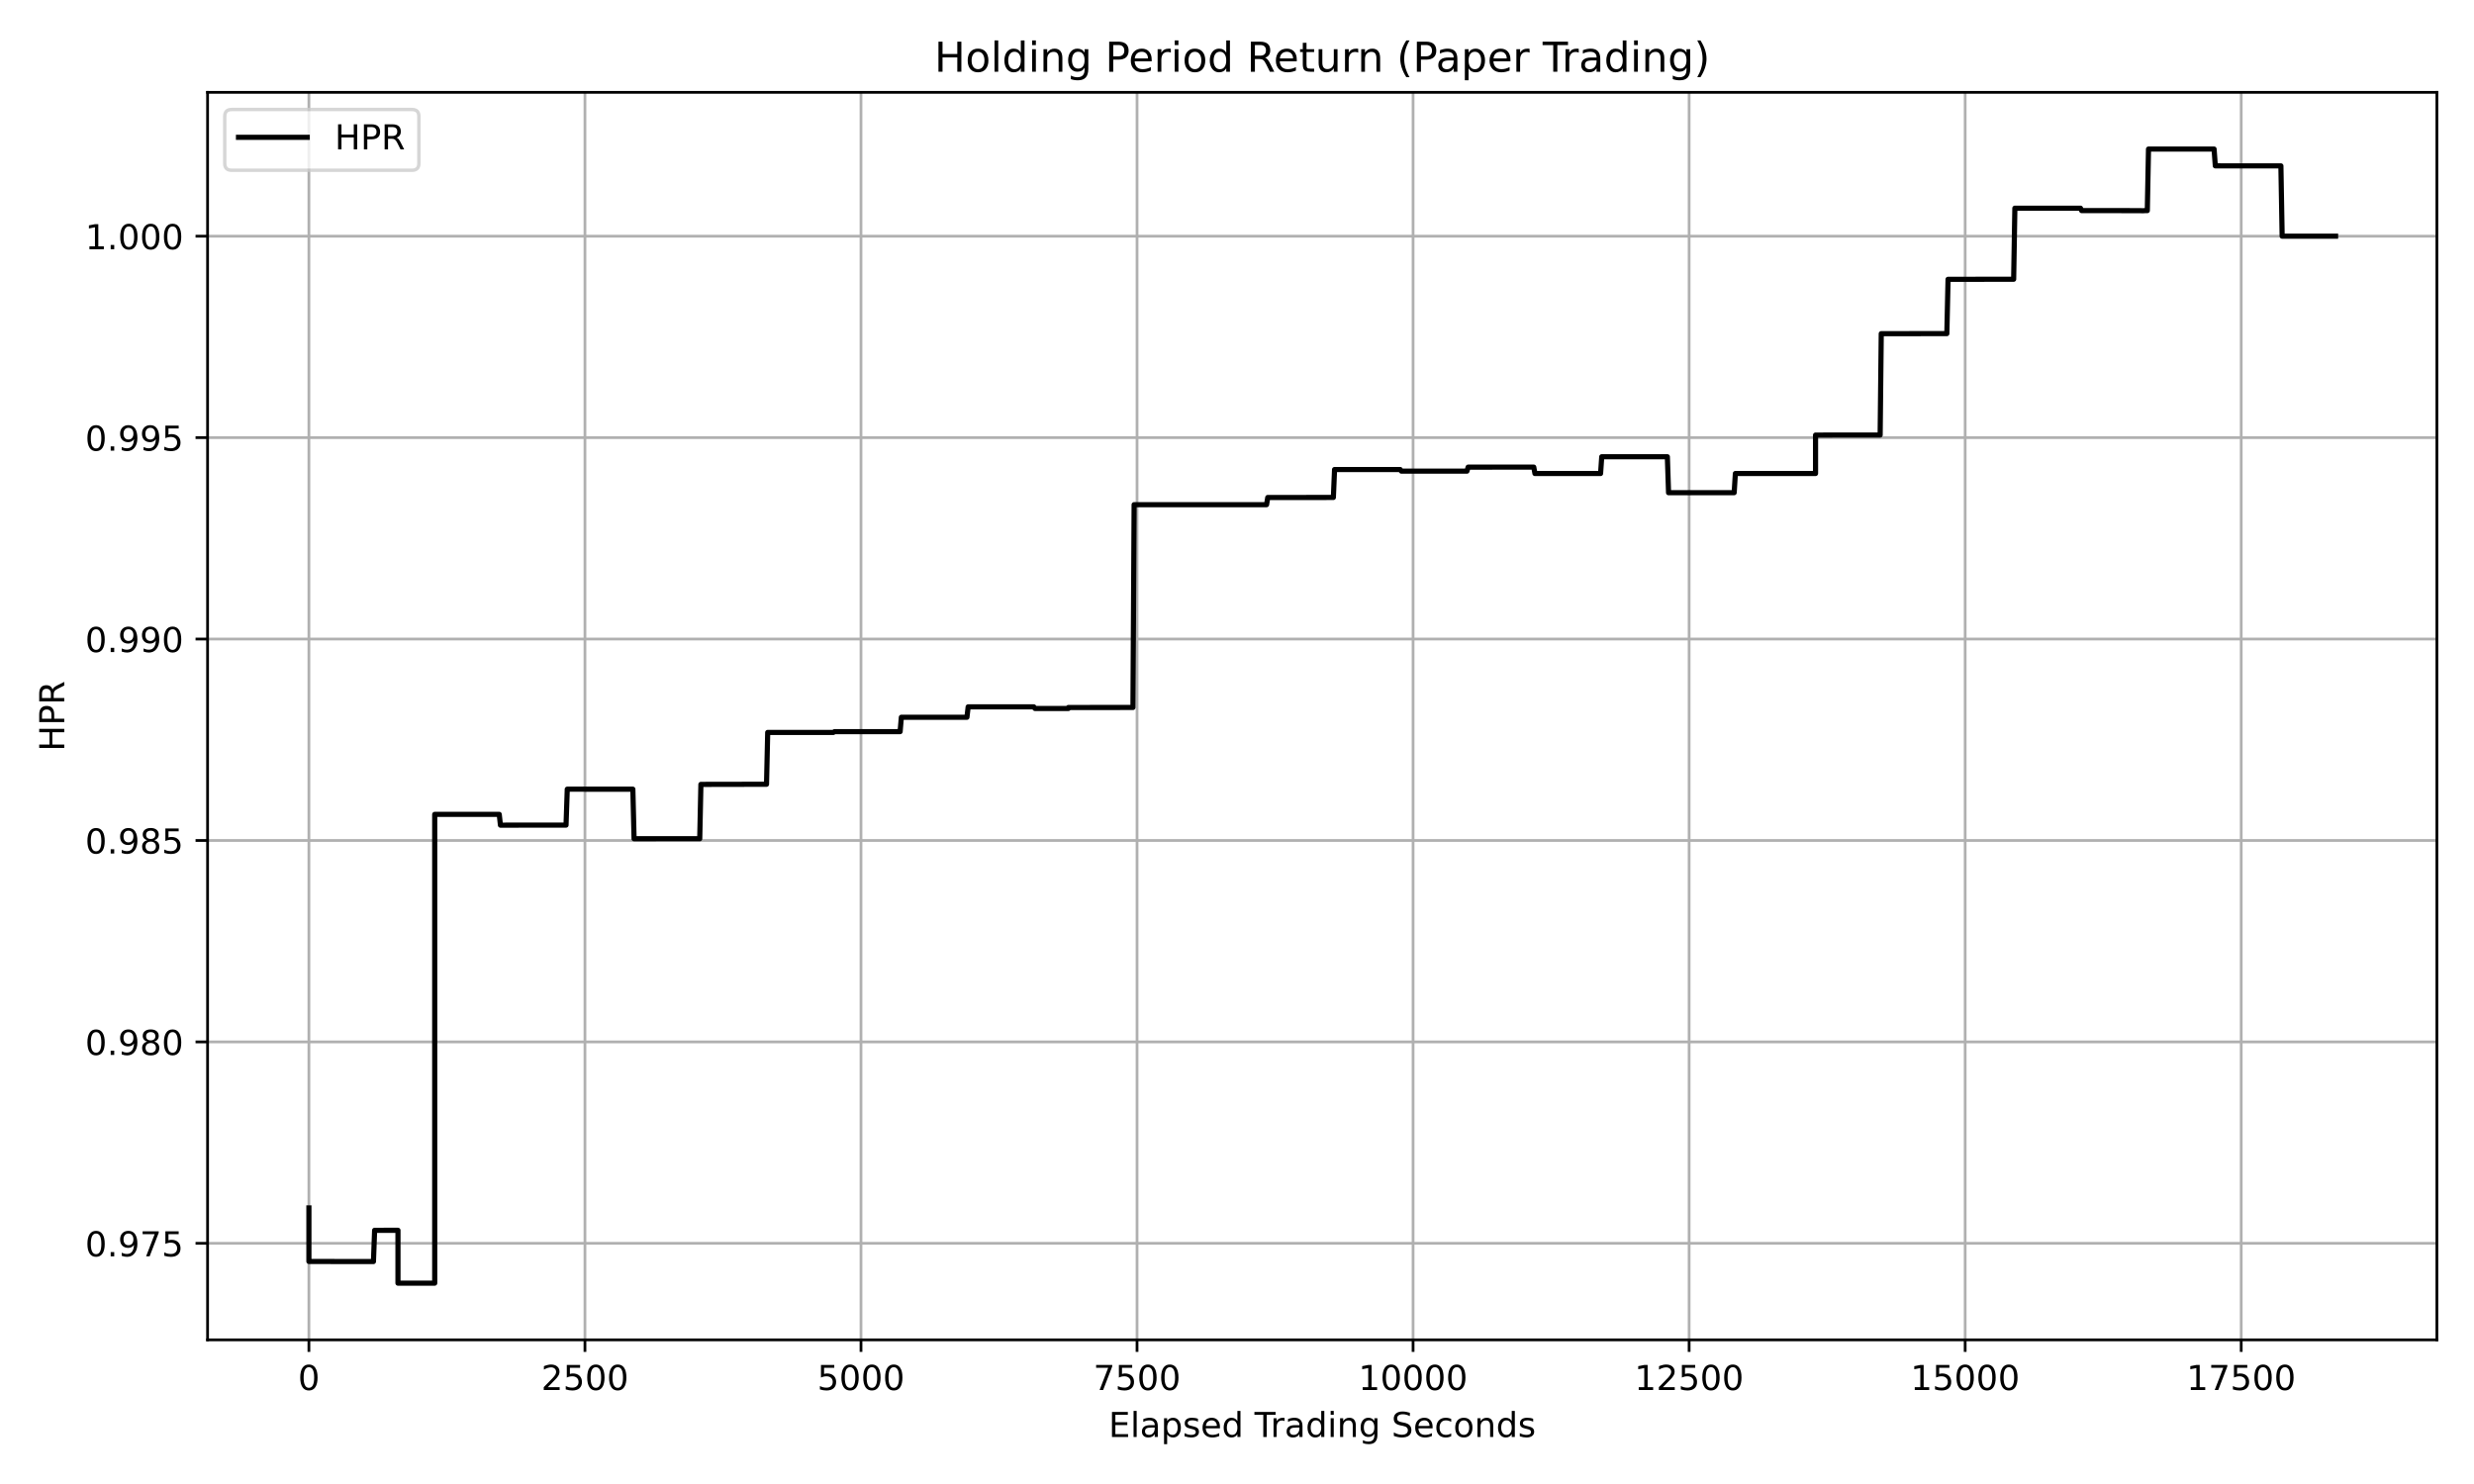
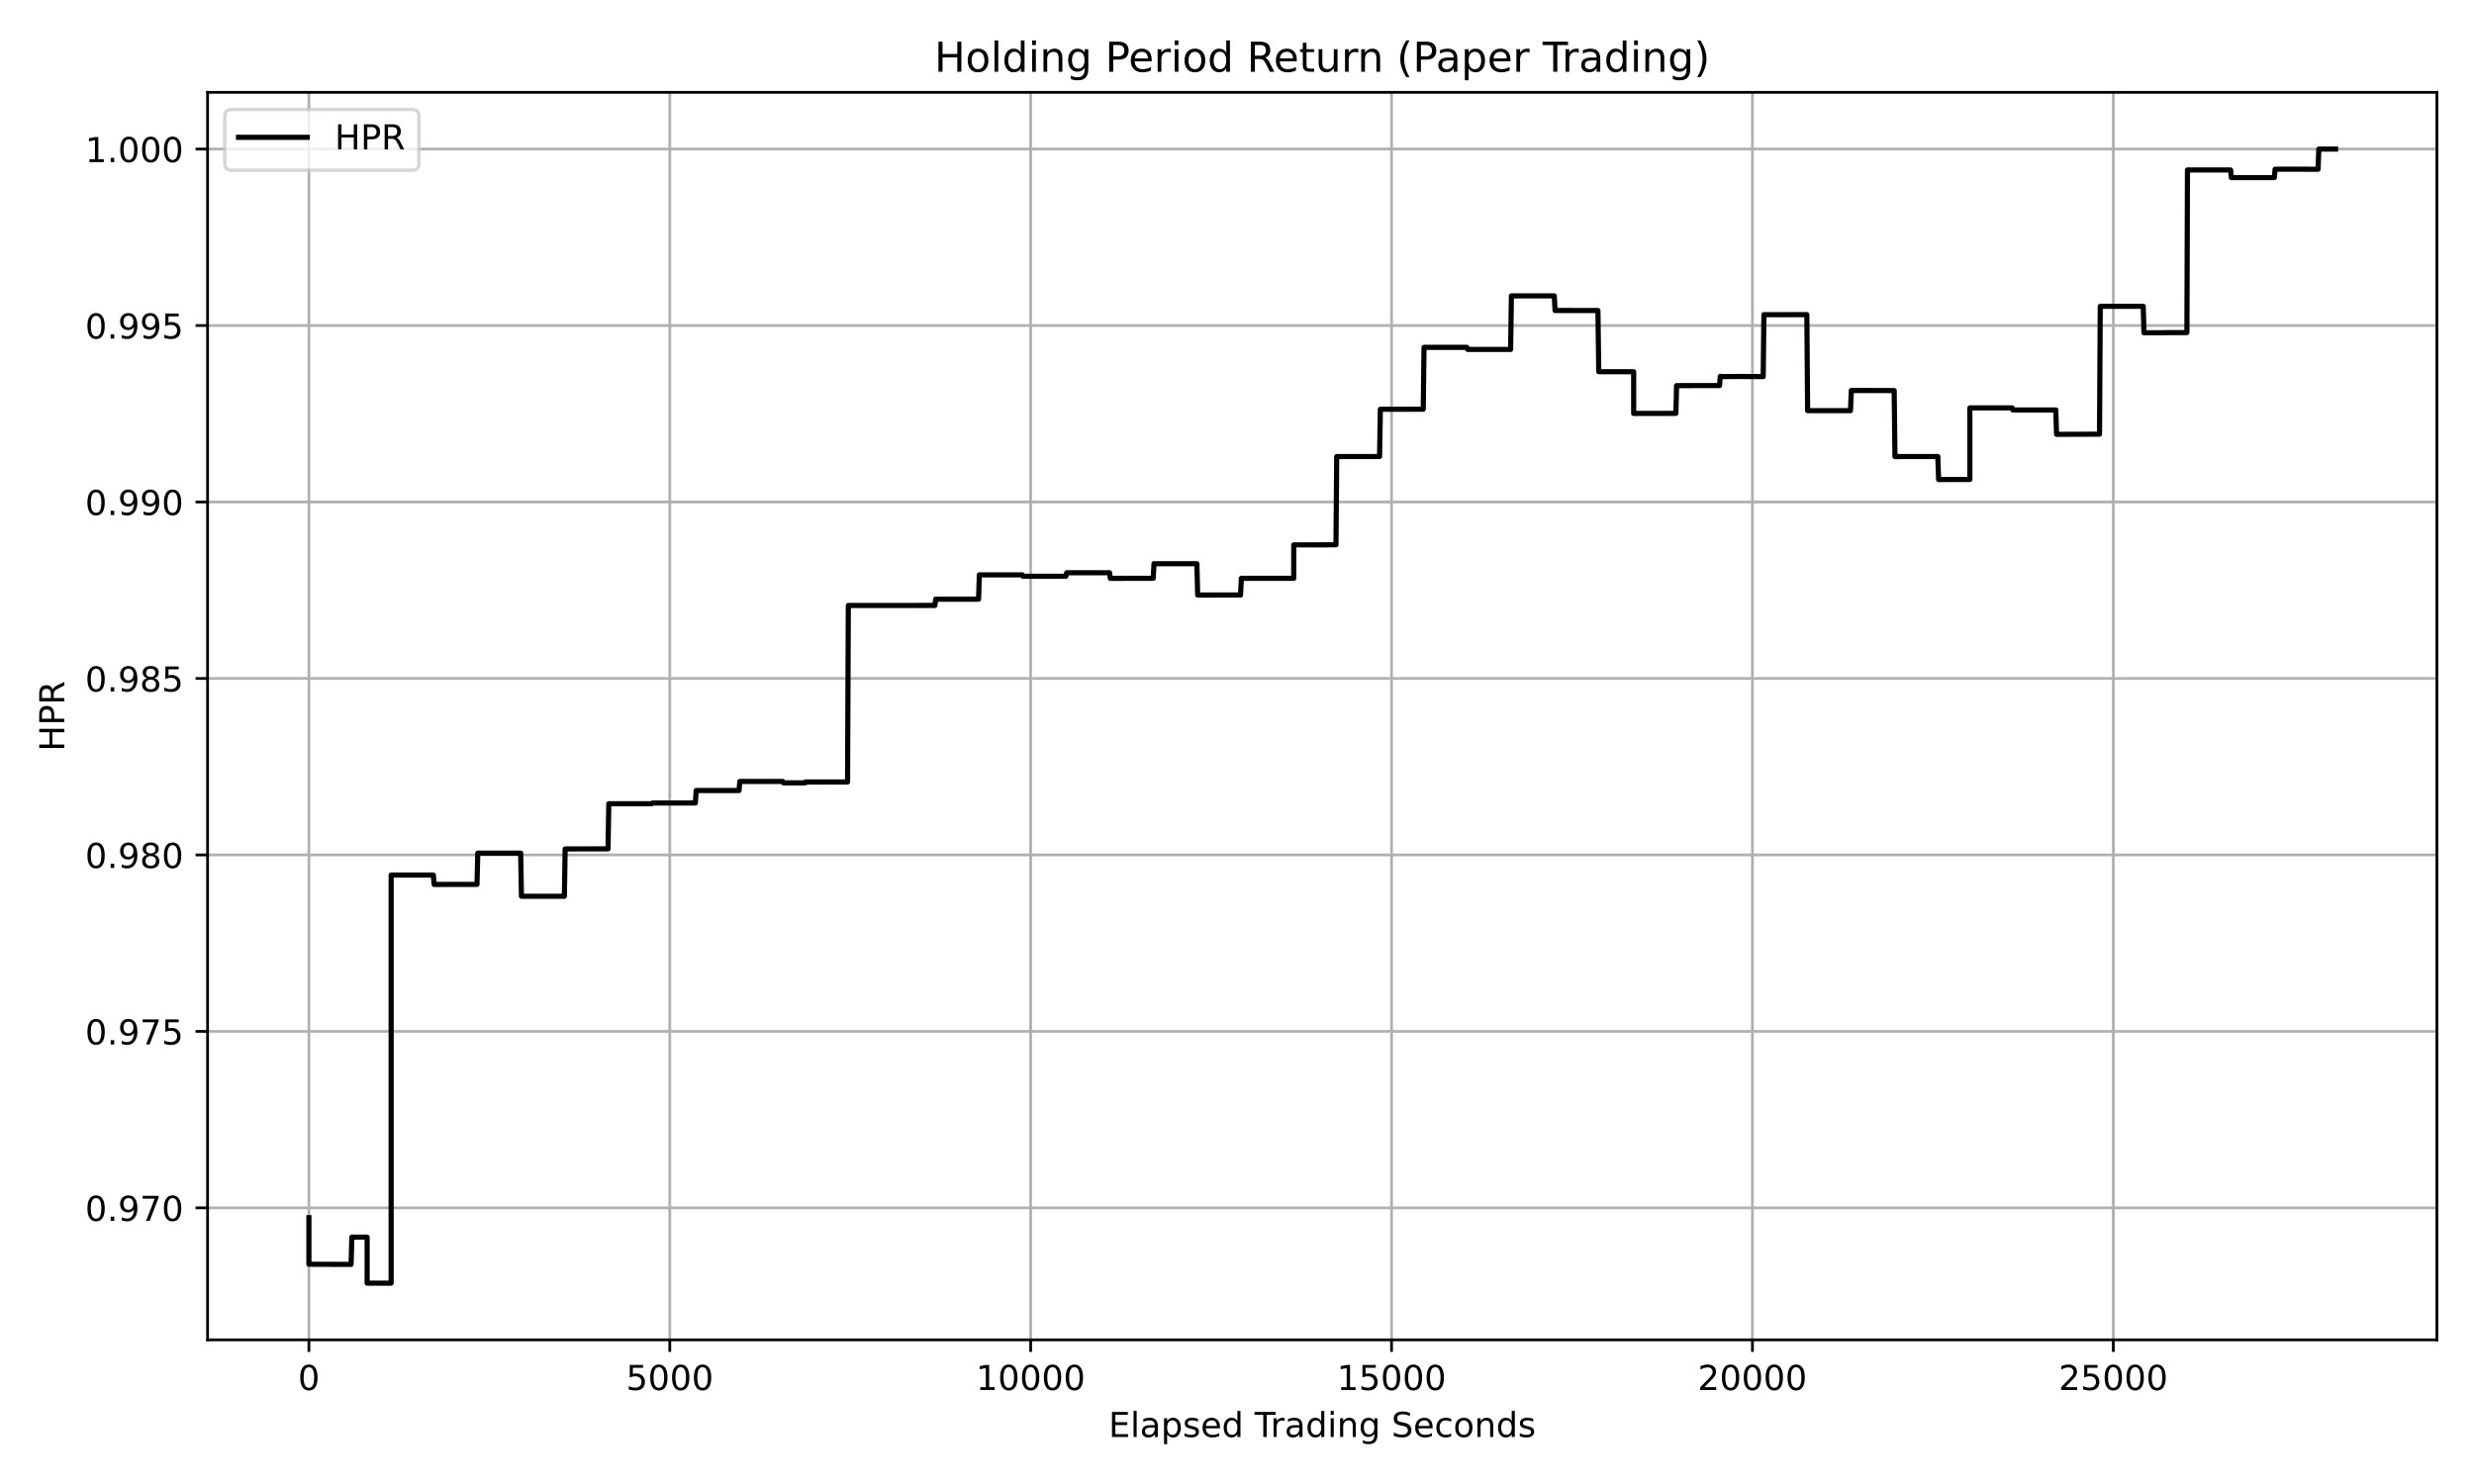
<svg xmlns="http://www.w3.org/2000/svg" xmlns:xlink="http://www.w3.org/1999/xlink" width="720pt" height="432pt" viewBox="0 0 720 432" version="1.1">
  <defs>
    <style type="text/css">*{stroke-linejoin: round; stroke-linecap: butt}</style>
  </defs>
  <g id="figure_1">
    <g id="patch_1">
      <path d="M 0 432  L 720 432  L 720 0  L 0 0  z " style="fill: #ffffff" />
    </g>
    <g id="axes_1">
      <g id="patch_2">
        <path d="M 60.41 390.04  L 709.2 390.04  L 709.2 26.88  L 60.41 26.88  z " style="fill: #ffffff" />
      </g>
      <g id="matplotlib.axis_1">
        <g id="xtick_1">
          <g id="line2d_1">
-             <path d="M 89.9 390.04  L 89.9 26.88  " clip-path="url(#p8917f9ef9e)" style="fill: none; stroke: #b0b0b0; stroke-width: 0.8; stroke-linecap: square" />
+             <path d="M 89.9 390.04  L 89.9 26.88  " clip-path="url(#p190ed87534)" style="fill: none; stroke: #b0b0b0; stroke-width: 0.8; stroke-linecap: square" />
          </g>
          <g id="line2d_2">
            <defs>
-               <path id="mf808705aa7" d="M 0 0  L 0 3.5  " style="stroke: #000000; stroke-width: 0.8" />
+               <path id="m963c6e836b" d="M 0 0  L 0 3.5  " style="stroke: #000000; stroke-width: 0.8" />
            </defs>
            <g>
-               <use xlink:href="#mf808705aa7" x="89.9" y="390.04" style="stroke: #000000; stroke-width: 0.8" />
+               <use xlink:href="#m963c6e836b" x="89.9" y="390.04" style="stroke: #000000; stroke-width: 0.8" />
            </g>
          </g>
          <g id="text_1">
            <g transform="translate(86.71921 404.6384) scale(0.1 -0.1)">
              <defs>
                <path id="DejaVuSans-30" d="M 2034 4250  Q 1547 4250 1301 3770  Q 1056 3291 1056 2328  Q 1056 1369 1301 889  Q 1547 409 2034 409  Q 2525 409 2770 889  Q 3016 1369 3016 2328  Q 3016 3291 2770 3770  Q 2525 4250 2034 4250  z M 2034 4750  Q 2819 4750 3233 4129  Q 3647 3509 3647 2328  Q 3647 1150 3233 529  Q 2819 -91 2034 -91  Q 1250 -91 836 529  Q 422 1150 422 2328  Q 422 3509 836 4129  Q 1250 4750 2034 4750  z " transform="scale(0.015625)" />
              </defs>
              <use xlink:href="#DejaVuSans-30" />
            </g>
          </g>
        </g>
        <g id="xtick_2">
          <g id="line2d_3">
-             <path d="M 170.236 390.04  L 170.236 26.88  " clip-path="url(#p8917f9ef9e)" style="fill: none; stroke: #b0b0b0; stroke-width: 0.8; stroke-linecap: square" />
+             <path d="M 194.926 390.04  L 194.926 26.88  " clip-path="url(#p190ed87534)" style="fill: none; stroke: #b0b0b0; stroke-width: 0.8; stroke-linecap: square" />
          </g>
          <g id="line2d_4">
            <g>
-               <use xlink:href="#mf808705aa7" x="170.236" y="390.04" style="stroke: #000000; stroke-width: 0.8" />
+               <use xlink:href="#m963c6e836b" x="194.926" y="390.04" style="stroke: #000000; stroke-width: 0.8" />
            </g>
          </g>
          <g id="text_2">
-             <g transform="translate(157.5111 404.6384) scale(0.1 -0.1)">
-               <defs>
-                 <path id="DejaVuSans-32" d="M 1228 531  L 3431 531  L 3431 0  L 469 0  L 469 531  Q 828 903 1448 1529  Q 2069 2156 2228 2338  Q 2531 2678 2651 2914  Q 2772 3150 2772 3378  Q 2772 3750 2511 3984  Q 2250 4219 1831 4219  Q 1534 4219 1204 4116  Q 875 4013 500 3803  L 500 4441  Q 881 4594 1212 4672  Q 1544 4750 1819 4750  Q 2544 4750 2975 4387  Q 3406 4025 3406 3419  Q 3406 3131 3298 2873  Q 3191 2616 2906 2266  Q 2828 2175 2409 1742  Q 1991 1309 1228 531  z " transform="scale(0.015625)" />
+             <g transform="translate(182.2013 404.6384) scale(0.1 -0.1)">
+               <defs>
                <path id="DejaVuSans-35" d="M 691 4666  L 3169 4666  L 3169 4134  L 1269 4134  L 1269 2991  Q 1406 3038 1543 3061  Q 1681 3084 1819 3084  Q 2600 3084 3056 2656  Q 3513 2228 3513 1497  Q 3513 744 3044 326  Q 2575 -91 1722 -91  Q 1428 -91 1123 -41  Q 819 9 494 109  L 494 744  Q 775 591 1075 516  Q 1375 441 1709 441  Q 2250 441 2565 725  Q 2881 1009 2881 1497  Q 2881 1984 2565 2268  Q 2250 2553 1709 2553  Q 1456 2553 1204 2497  Q 953 2441 691 2322  L 691 4666  z " transform="scale(0.015625)" />
              </defs>
-               <use xlink:href="#DejaVuSans-32" />
-               <use xlink:href="#DejaVuSans-35" x="63.623" />
-               <use xlink:href="#DejaVuSans-30" x="127.246" />
-               <use xlink:href="#DejaVuSans-30" x="190.869" />
-             </g>
-           </g>
-         </g>
-         <g id="xtick_3">
-           <g id="line2d_5">
-             <path d="M 250.572 390.04  L 250.572 26.88  " clip-path="url(#p8917f9ef9e)" style="fill: none; stroke: #b0b0b0; stroke-width: 0.8; stroke-linecap: square" />
-           </g>
-           <g id="line2d_6">
-             <g>
-               <use xlink:href="#mf808705aa7" x="250.572" y="390.04" style="stroke: #000000; stroke-width: 0.8" />
-             </g>
-           </g>
-           <g id="text_3">
-             <g transform="translate(237.8468 404.6384) scale(0.1 -0.1)">
              <use xlink:href="#DejaVuSans-35" />
              <use xlink:href="#DejaVuSans-30" x="63.623" />
              <use xlink:href="#DejaVuSans-30" x="127.246" />
              <use xlink:href="#DejaVuSans-30" x="190.869" />
            </g>
          </g>
        </g>
-         <g id="xtick_4">
-           <g id="line2d_7">
-             <path d="M 330.908 390.04  L 330.908 26.88  " clip-path="url(#p8917f9ef9e)" style="fill: none; stroke: #b0b0b0; stroke-width: 0.8; stroke-linecap: square" />
-           </g>
-           <g id="line2d_8">
-             <g>
-               <use xlink:href="#mf808705aa7" x="330.908" y="390.04" style="stroke: #000000; stroke-width: 0.8" />
-             </g>
-           </g>
-           <g id="text_4">
-             <g transform="translate(318.1825 404.6384) scale(0.1 -0.1)">
-               <defs>
-                 <path id="DejaVuSans-37" d="M 525 4666  L 3525 4666  L 3525 4397  L 1831 0  L 1172 0  L 2766 4134  L 525 4134  L 525 4666  z " transform="scale(0.015625)" />
-               </defs>
-               <use xlink:href="#DejaVuSans-37" />
-               <use xlink:href="#DejaVuSans-35" x="63.623" />
-               <use xlink:href="#DejaVuSans-30" x="127.246" />
-               <use xlink:href="#DejaVuSans-30" x="190.869" />
-             </g>
-           </g>
-         </g>
-         <g id="xtick_5">
-           <g id="line2d_9">
-             <path d="M 411.243 390.04  L 411.243 26.88  " clip-path="url(#p8917f9ef9e)" style="fill: none; stroke: #b0b0b0; stroke-width: 0.8; stroke-linecap: square" />
-           </g>
-           <g id="line2d_10">
-             <g>
-               <use xlink:href="#mf808705aa7" x="411.243" y="390.04" style="stroke: #000000; stroke-width: 0.8" />
-             </g>
-           </g>
-           <g id="text_5">
-             <g transform="translate(395.337 404.6384) scale(0.1 -0.1)">
+         <g id="xtick_3">
+           <g id="line2d_5">
+             <path d="M 299.952 390.04  L 299.952 26.88  " clip-path="url(#p190ed87534)" style="fill: none; stroke: #b0b0b0; stroke-width: 0.8; stroke-linecap: square" />
+           </g>
+           <g id="line2d_6">
+             <g>
+               <use xlink:href="#m963c6e836b" x="299.952" y="390.04" style="stroke: #000000; stroke-width: 0.8" />
+             </g>
+           </g>
+           <g id="text_3">
+             <g transform="translate(284.0458 404.6384) scale(0.1 -0.1)">
              <defs>
                <path id="DejaVuSans-31" d="M 794 531  L 1825 531  L 1825 4091  L 703 3866  L 703 4441  L 1819 4666  L 2450 4666  L 2450 531  L 3481 531  L 3481 0  L 794 0  L 794 531  z " transform="scale(0.015625)" />
              </defs>
              <use xlink:href="#DejaVuSans-31" />
              <use xlink:href="#DejaVuSans-30" x="63.623" />
              <use xlink:href="#DejaVuSans-30" x="127.246" />
              <use xlink:href="#DejaVuSans-30" x="190.869" />
              <use xlink:href="#DejaVuSans-30" x="254.492" />
            </g>
          </g>
        </g>
-         <g id="xtick_6">
-           <g id="line2d_11">
-             <path d="M 491.579 390.04  L 491.579 26.88  " clip-path="url(#p8917f9ef9e)" style="fill: none; stroke: #b0b0b0; stroke-width: 0.8; stroke-linecap: square" />
-           </g>
-           <g id="line2d_12">
-             <g>
-               <use xlink:href="#mf808705aa7" x="491.579" y="390.04" style="stroke: #000000; stroke-width: 0.8" />
-             </g>
-           </g>
-           <g id="text_6">
-             <g transform="translate(475.6726 404.6384) scale(0.1 -0.1)">
-               <use xlink:href="#DejaVuSans-31" />
-               <use xlink:href="#DejaVuSans-32" x="63.623" />
-               <use xlink:href="#DejaVuSans-35" x="127.246" />
-               <use xlink:href="#DejaVuSans-30" x="190.869" />
-               <use xlink:href="#DejaVuSans-30" x="254.492" />
-             </g>
-           </g>
-         </g>
-         <g id="xtick_7">
-           <g id="line2d_13">
-             <path d="M 571.915 390.04  L 571.915 26.88  " clip-path="url(#p8917f9ef9e)" style="fill: none; stroke: #b0b0b0; stroke-width: 0.8; stroke-linecap: square" />
-           </g>
-           <g id="line2d_14">
-             <g>
-               <use xlink:href="#mf808705aa7" x="571.915" y="390.04" style="stroke: #000000; stroke-width: 0.8" />
-             </g>
-           </g>
-           <g id="text_7">
-             <g transform="translate(556.0083 404.6384) scale(0.1 -0.1)">
+         <g id="xtick_4">
+           <g id="line2d_7">
+             <path d="M 404.978 390.04  L 404.978 26.88  " clip-path="url(#p190ed87534)" style="fill: none; stroke: #b0b0b0; stroke-width: 0.8; stroke-linecap: square" />
+           </g>
+           <g id="line2d_8">
+             <g>
+               <use xlink:href="#m963c6e836b" x="404.978" y="390.04" style="stroke: #000000; stroke-width: 0.8" />
+             </g>
+           </g>
+           <g id="text_4">
+             <g transform="translate(389.0717 404.6384) scale(0.1 -0.1)">
              <use xlink:href="#DejaVuSans-31" />
              <use xlink:href="#DejaVuSans-35" x="63.623" />
              <use xlink:href="#DejaVuSans-30" x="127.246" />
              <use xlink:href="#DejaVuSans-30" x="190.869" />
              <use xlink:href="#DejaVuSans-30" x="254.492" />
            </g>
          </g>
        </g>
-         <g id="xtick_8">
-           <g id="line2d_15">
-             <path d="M 652.25 390.04  L 652.25 26.88  " clip-path="url(#p8917f9ef9e)" style="fill: none; stroke: #b0b0b0; stroke-width: 0.8; stroke-linecap: square" />
-           </g>
-           <g id="line2d_16">
-             <g>
-               <use xlink:href="#mf808705aa7" x="652.25" y="390.04" style="stroke: #000000; stroke-width: 0.8" />
-             </g>
-           </g>
-           <g id="text_8">
-             <g transform="translate(636.344 404.6384) scale(0.1 -0.1)">
-               <use xlink:href="#DejaVuSans-31" />
-               <use xlink:href="#DejaVuSans-37" x="63.623" />
-               <use xlink:href="#DejaVuSans-35" x="127.246" />
+         <g id="xtick_5">
+           <g id="line2d_9">
+             <path d="M 510.004 390.04  L 510.004 26.88  " clip-path="url(#p190ed87534)" style="fill: none; stroke: #b0b0b0; stroke-width: 0.8; stroke-linecap: square" />
+           </g>
+           <g id="line2d_10">
+             <g>
+               <use xlink:href="#m963c6e836b" x="510.004" y="390.04" style="stroke: #000000; stroke-width: 0.8" />
+             </g>
+           </g>
+           <g id="text_5">
+             <g transform="translate(494.0975 404.6384) scale(0.1 -0.1)">
+               <defs>
+                 <path id="DejaVuSans-32" d="M 1228 531  L 3431 531  L 3431 0  L 469 0  L 469 531  Q 828 903 1448 1529  Q 2069 2156 2228 2338  Q 2531 2678 2651 2914  Q 2772 3150 2772 3378  Q 2772 3750 2511 3984  Q 2250 4219 1831 4219  Q 1534 4219 1204 4116  Q 875 4013 500 3803  L 500 4441  Q 881 4594 1212 4672  Q 1544 4750 1819 4750  Q 2544 4750 2975 4387  Q 3406 4025 3406 3419  Q 3406 3131 3298 2873  Q 3191 2616 2906 2266  Q 2828 2175 2409 1742  Q 1991 1309 1228 531  z " transform="scale(0.015625)" />
+               </defs>
+               <use xlink:href="#DejaVuSans-32" />
+               <use xlink:href="#DejaVuSans-30" x="63.623" />
+               <use xlink:href="#DejaVuSans-30" x="127.246" />
              <use xlink:href="#DejaVuSans-30" x="190.869" />
              <use xlink:href="#DejaVuSans-30" x="254.492" />
            </g>
          </g>
        </g>
-         <g id="text_9">
+         <g id="xtick_6">
+           <g id="line2d_11">
+             <path d="M 615.03 390.04  L 615.03 26.88  " clip-path="url(#p190ed87534)" style="fill: none; stroke: #b0b0b0; stroke-width: 0.8; stroke-linecap: square" />
+           </g>
+           <g id="line2d_12">
+             <g>
+               <use xlink:href="#m963c6e836b" x="615.03" y="390.04" style="stroke: #000000; stroke-width: 0.8" />
+             </g>
+           </g>
+           <g id="text_6">
+             <g transform="translate(599.1233 404.6384) scale(0.1 -0.1)">
+               <use xlink:href="#DejaVuSans-32" />
+               <use xlink:href="#DejaVuSans-35" x="63.623" />
+               <use xlink:href="#DejaVuSans-30" x="127.246" />
+               <use xlink:href="#DejaVuSans-30" x="190.869" />
+               <use xlink:href="#DejaVuSans-30" x="254.492" />
+             </g>
+           </g>
+         </g>
+         <g id="text_7">
          <g transform="translate(322.6355 418.3166) scale(0.1 -0.1)">
            <defs>
              <path id="DejaVuSans-45" d="M 628 4666  L 3578 4666  L 3578 4134  L 1259 4134  L 1259 2753  L 3481 2753  L 3481 2222  L 1259 2222  L 1259 531  L 3634 531  L 3634 0  L 628 0  L 628 4666  z " transform="scale(0.015625)" />
              <path id="DejaVuSans-6c" d="M 603 4863  L 1178 4863  L 1178 0  L 603 0  L 603 4863  z " transform="scale(0.015625)" />
              <path id="DejaVuSans-61" d="M 2194 1759  Q 1497 1759 1228 1600  Q 959 1441 959 1056  Q 959 750 1161 570  Q 1363 391 1709 391  Q 2188 391 2477 730  Q 2766 1069 2766 1631  L 2766 1759  L 2194 1759  z M 3341 1997  L 3341 0  L 2766 0  L 2766 531  Q 2569 213 2275 61  Q 1981 -91 1556 -91  Q 1019 -91 701 211  Q 384 513 384 1019  Q 384 1609 779 1909  Q 1175 2209 1959 2209  L 2766 2209  L 2766 2266  Q 2766 2663 2505 2880  Q 2244 3097 1772 3097  Q 1472 3097 1187 3025  Q 903 2953 641 2809  L 641 3341  Q 956 3463 1253 3523  Q 1550 3584 1831 3584  Q 2591 3584 2966 3190  Q 3341 2797 3341 1997  z " transform="scale(0.015625)" />
              <path id="DejaVuSans-70" d="M 1159 525  L 1159 -1331  L 581 -1331  L 581 3500  L 1159 3500  L 1159 2969  Q 1341 3281 1617 3432  Q 1894 3584 2278 3584  Q 2916 3584 3314 3078  Q 3713 2572 3713 1747  Q 3713 922 3314 415  Q 2916 -91 2278 -91  Q 1894 -91 1617 61  Q 1341 213 1159 525  z M 3116 1747  Q 3116 2381 2855 2742  Q 2594 3103 2138 3103  Q 1681 3103 1420 2742  Q 1159 2381 1159 1747  Q 1159 1113 1420 752  Q 1681 391 2138 391  Q 2594 391 2855 752  Q 3116 1113 3116 1747  z " transform="scale(0.015625)" />
              <path id="DejaVuSans-73" d="M 2834 3397  L 2834 2853  Q 2591 2978 2328 3040  Q 2066 3103 1784 3103  Q 1356 3103 1142 2972  Q 928 2841 928 2578  Q 928 2378 1081 2264  Q 1234 2150 1697 2047  L 1894 2003  Q 2506 1872 2764 1633  Q 3022 1394 3022 966  Q 3022 478 2636 193  Q 2250 -91 1575 -91  Q 1294 -91 989 -36  Q 684 19 347 128  L 347 722  Q 666 556 975 473  Q 1284 391 1588 391  Q 1994 391 2212 530  Q 2431 669 2431 922  Q 2431 1156 2273 1281  Q 2116 1406 1581 1522  L 1381 1569  Q 847 1681 609 1914  Q 372 2147 372 2553  Q 372 3047 722 3315  Q 1072 3584 1716 3584  Q 2034 3584 2315 3537  Q 2597 3491 2834 3397  z " transform="scale(0.015625)" />
              <path id="DejaVuSans-65" d="M 3597 1894  L 3597 1613  L 953 1613  Q 991 1019 1311 708  Q 1631 397 2203 397  Q 2534 397 2845 478  Q 3156 559 3463 722  L 3463 178  Q 3153 47 2828 -22  Q 2503 -91 2169 -91  Q 1331 -91 842 396  Q 353 884 353 1716  Q 353 2575 817 3079  Q 1281 3584 2069 3584  Q 2775 3584 3186 3129  Q 3597 2675 3597 1894  z M 3022 2063  Q 3016 2534 2758 2815  Q 2500 3097 2075 3097  Q 1594 3097 1305 2825  Q 1016 2553 972 2059  L 3022 2063  z " transform="scale(0.015625)" />
              <path id="DejaVuSans-64" d="M 2906 2969  L 2906 4863  L 3481 4863  L 3481 0  L 2906 0  L 2906 525  Q 2725 213 2448 61  Q 2172 -91 1784 -91  Q 1150 -91 751 415  Q 353 922 353 1747  Q 353 2572 751 3078  Q 1150 3584 1784 3584  Q 2172 3584 2448 3432  Q 2725 3281 2906 2969  z M 947 1747  Q 947 1113 1208 752  Q 1469 391 1925 391  Q 2381 391 2643 752  Q 2906 1113 2906 1747  Q 2906 2381 2643 2742  Q 2381 3103 1925 3103  Q 1469 3103 1208 2742  Q 947 2381 947 1747  z " transform="scale(0.015625)" />
              <path id="DejaVuSans-20" transform="scale(0.015625)" />
              <path id="DejaVuSans-54" d="M -19 4666  L 3928 4666  L 3928 4134  L 2272 4134  L 2272 0  L 1638 0  L 1638 4134  L -19 4134  L -19 4666  z " transform="scale(0.015625)" />
              <path id="DejaVuSans-72" d="M 2631 2963  Q 2534 3019 2420 3045  Q 2306 3072 2169 3072  Q 1681 3072 1420 2755  Q 1159 2438 1159 1844  L 1159 0  L 581 0  L 581 3500  L 1159 3500  L 1159 2956  Q 1341 3275 1631 3429  Q 1922 3584 2338 3584  Q 2397 3584 2469 3576  Q 2541 3569 2628 3553  L 2631 2963  z " transform="scale(0.015625)" />
              <path id="DejaVuSans-69" d="M 603 3500  L 1178 3500  L 1178 0  L 603 0  L 603 3500  z M 603 4863  L 1178 4863  L 1178 4134  L 603 4134  L 603 4863  z " transform="scale(0.015625)" />
              <path id="DejaVuSans-6e" d="M 3513 2113  L 3513 0  L 2938 0  L 2938 2094  Q 2938 2591 2744 2837  Q 2550 3084 2163 3084  Q 1697 3084 1428 2787  Q 1159 2491 1159 1978  L 1159 0  L 581 0  L 581 3500  L 1159 3500  L 1159 2956  Q 1366 3272 1645 3428  Q 1925 3584 2291 3584  Q 2894 3584 3203 3211  Q 3513 2838 3513 2113  z " transform="scale(0.015625)" />
              <path id="DejaVuSans-67" d="M 2906 1791  Q 2906 2416 2648 2759  Q 2391 3103 1925 3103  Q 1463 3103 1205 2759  Q 947 2416 947 1791  Q 947 1169 1205 825  Q 1463 481 1925 481  Q 2391 481 2648 825  Q 2906 1169 2906 1791  z M 3481 434  Q 3481 -459 3084 -895  Q 2688 -1331 1869 -1331  Q 1566 -1331 1297 -1286  Q 1028 -1241 775 -1147  L 775 -588  Q 1028 -725 1275 -790  Q 1522 -856 1778 -856  Q 2344 -856 2625 -561  Q 2906 -266 2906 331  L 2906 616  Q 2728 306 2450 153  Q 2172 0 1784 0  Q 1141 0 747 490  Q 353 981 353 1791  Q 353 2603 747 3093  Q 1141 3584 1784 3584  Q 2172 3584 2450 3431  Q 2728 3278 2906 2969  L 2906 3500  L 3481 3500  L 3481 434  z " transform="scale(0.015625)" />
              <path id="DejaVuSans-53" d="M 3425 4513  L 3425 3897  Q 3066 4069 2747 4153  Q 2428 4238 2131 4238  Q 1616 4238 1336 4038  Q 1056 3838 1056 3469  Q 1056 3159 1242 3001  Q 1428 2844 1947 2747  L 2328 2669  Q 3034 2534 3370 2195  Q 3706 1856 3706 1288  Q 3706 609 3251 259  Q 2797 -91 1919 -91  Q 1588 -91 1214 -16  Q 841 59 441 206  L 441 856  Q 825 641 1194 531  Q 1563 422 1919 422  Q 2459 422 2753 634  Q 3047 847 3047 1241  Q 3047 1584 2836 1778  Q 2625 1972 2144 2069  L 1759 2144  Q 1053 2284 737 2584  Q 422 2884 422 3419  Q 422 4038 858 4394  Q 1294 4750 2059 4750  Q 2388 4750 2728 4690  Q 3069 4631 3425 4513  z " transform="scale(0.015625)" />
              <path id="DejaVuSans-63" d="M 3122 3366  L 3122 2828  Q 2878 2963 2633 3030  Q 2388 3097 2138 3097  Q 1578 3097 1268 2742  Q 959 2388 959 1747  Q 959 1106 1268 751  Q 1578 397 2138 397  Q 2388 397 2633 464  Q 2878 531 3122 666  L 3122 134  Q 2881 22 2623 -34  Q 2366 -91 2075 -91  Q 1284 -91 818 406  Q 353 903 353 1747  Q 353 2603 823 3093  Q 1294 3584 2113 3584  Q 2378 3584 2631 3529  Q 2884 3475 3122 3366  z " transform="scale(0.015625)" />
              <path id="DejaVuSans-6f" d="M 1959 3097  Q 1497 3097 1228 2736  Q 959 2375 959 1747  Q 959 1119 1226 758  Q 1494 397 1959 397  Q 2419 397 2687 759  Q 2956 1122 2956 1747  Q 2956 2369 2687 2733  Q 2419 3097 1959 3097  z M 1959 3584  Q 2709 3584 3137 3096  Q 3566 2609 3566 1747  Q 3566 888 3137 398  Q 2709 -91 1959 -91  Q 1206 -91 779 398  Q 353 888 353 1747  Q 353 2609 779 3096  Q 1206 3584 1959 3584  z " transform="scale(0.015625)" />
            </defs>
            <use xlink:href="#DejaVuSans-45" />
            <use xlink:href="#DejaVuSans-6c" x="63.184" />
            <use xlink:href="#DejaVuSans-61" x="90.967" />
            <use xlink:href="#DejaVuSans-70" x="152.246" />
            <use xlink:href="#DejaVuSans-73" x="215.723" />
            <use xlink:href="#DejaVuSans-65" x="267.822" />
            <use xlink:href="#DejaVuSans-64" x="329.346" />
            <use xlink:href="#DejaVuSans-20" x="392.822" />
            <use xlink:href="#DejaVuSans-54" x="424.609" />
            <use xlink:href="#DejaVuSans-72" x="470.943" />
            <use xlink:href="#DejaVuSans-61" x="512.057" />
            <use xlink:href="#DejaVuSans-64" x="573.336" />
            <use xlink:href="#DejaVuSans-69" x="636.812" />
            <use xlink:href="#DejaVuSans-6e" x="664.596" />
            <use xlink:href="#DejaVuSans-67" x="727.975" />
            <use xlink:href="#DejaVuSans-20" x="791.451" />
            <use xlink:href="#DejaVuSans-53" x="823.238" />
            <use xlink:href="#DejaVuSans-65" x="886.715" />
            <use xlink:href="#DejaVuSans-63" x="948.238" />
            <use xlink:href="#DejaVuSans-6f" x="1003.219" />
            <use xlink:href="#DejaVuSans-6e" x="1064.4" />
            <use xlink:href="#DejaVuSans-64" x="1127.779" />
            <use xlink:href="#DejaVuSans-73" x="1191.256" />
          </g>
        </g>
      </g>
      <g id="matplotlib.axis_2">
        <g id="ytick_1">
-           <g id="line2d_17">
-             <path d="M 60.41 361.931  L 709.2 361.931  " clip-path="url(#p8917f9ef9e)" style="fill: none; stroke: #b0b0b0; stroke-width: 0.8; stroke-linecap: square" />
-           </g>
-           <g id="line2d_18">
+           <g id="line2d_13">
+             <path d="M 60.41 351.609  L 709.2 351.609  " clip-path="url(#p190ed87534)" style="fill: none; stroke: #b0b0b0; stroke-width: 0.8; stroke-linecap: square" />
+           </g>
+           <g id="line2d_14">
            <defs>
-               <path id="m92c3c2ae03" d="M 0 0  L -3.5 0  " style="stroke: #000000; stroke-width: 0.8" />
+               <path id="m2be6c7742c" d="M 0 0  L -3.5 0  " style="stroke: #000000; stroke-width: 0.8" />
            </defs>
            <g>
-               <use xlink:href="#m92c3c2ae03" x="60.41" y="361.931" style="stroke: #000000; stroke-width: 0.8" />
-             </g>
-           </g>
-           <g id="text_10">
-             <g transform="translate(24.78187 365.73) scale(0.1 -0.1)">
+               <use xlink:href="#m2be6c7742c" x="60.41" y="351.609" style="stroke: #000000; stroke-width: 0.8" />
+             </g>
+           </g>
+           <g id="text_8">
+             <g transform="translate(24.78187 355.4078) scale(0.1 -0.1)">
              <defs>
                <path id="DejaVuSans-2e" d="M 684 794  L 1344 794  L 1344 0  L 684 0  L 684 794  z " transform="scale(0.015625)" />
                <path id="DejaVuSans-39" d="M 703 97  L 703 672  Q 941 559 1184 500  Q 1428 441 1663 441  Q 2288 441 2617 861  Q 2947 1281 2994 2138  Q 2813 1869 2534 1725  Q 2256 1581 1919 1581  Q 1219 1581 811 2004  Q 403 2428 403 3163  Q 403 3881 828 4315  Q 1253 4750 1959 4750  Q 2769 4750 3195 4129  Q 3622 3509 3622 2328  Q 3622 1225 3098 567  Q 2575 -91 1691 -91  Q 1453 -91 1209 -44  Q 966 3 703 97  z M 1959 2075  Q 2384 2075 2632 2365  Q 2881 2656 2881 3163  Q 2881 3666 2632 3958  Q 2384 4250 1959 4250  Q 1534 4250 1286 3958  Q 1038 3666 1038 3163  Q 1038 2656 1286 2365  Q 1534 2075 1959 2075  z " transform="scale(0.015625)" />
-               </defs>
+                 <path id="DejaVuSans-37" d="M 525 4666  L 3525 4666  L 3525 4397  L 1831 0  L 1172 0  L 2766 4134  L 525 4134  L 525 4666  z " transform="scale(0.015625)" />
+               </defs>
+               <use xlink:href="#DejaVuSans-30" />
+               <use xlink:href="#DejaVuSans-2e" x="63.623" />
+               <use xlink:href="#DejaVuSans-39" x="95.41" />
+               <use xlink:href="#DejaVuSans-37" x="159.033" />
+               <use xlink:href="#DejaVuSans-30" x="222.656" />
+             </g>
+           </g>
+         </g>
+         <g id="ytick_2">
+           <g id="line2d_15">
+             <path d="M 60.41 300.239  L 709.2 300.239  " clip-path="url(#p190ed87534)" style="fill: none; stroke: #b0b0b0; stroke-width: 0.8; stroke-linecap: square" />
+           </g>
+           <g id="line2d_16">
+             <g>
+               <use xlink:href="#m2be6c7742c" x="60.41" y="300.239" style="stroke: #000000; stroke-width: 0.8" />
+             </g>
+           </g>
+           <g id="text_9">
+             <g transform="translate(24.78187 304.0383) scale(0.1 -0.1)">
              <use xlink:href="#DejaVuSans-30" />
              <use xlink:href="#DejaVuSans-2e" x="63.623" />
              <use xlink:href="#DejaVuSans-39" x="95.41" />
              <use xlink:href="#DejaVuSans-37" x="159.033" />
              <use xlink:href="#DejaVuSans-35" x="222.656" />
            </g>
          </g>
        </g>
-         <g id="ytick_2">
-           <g id="line2d_19">
-             <path d="M 60.41 303.295  L 709.2 303.295  " clip-path="url(#p8917f9ef9e)" style="fill: none; stroke: #b0b0b0; stroke-width: 0.8; stroke-linecap: square" />
-           </g>
-           <g id="line2d_20">
-             <g>
-               <use xlink:href="#m92c3c2ae03" x="60.41" y="303.295" style="stroke: #000000; stroke-width: 0.8" />
-             </g>
-           </g>
-           <g id="text_11">
-             <g transform="translate(24.78187 307.0941) scale(0.1 -0.1)">
+         <g id="ytick_3">
+           <g id="line2d_17">
+             <path d="M 60.41 248.869  L 709.2 248.869  " clip-path="url(#p190ed87534)" style="fill: none; stroke: #b0b0b0; stroke-width: 0.8; stroke-linecap: square" />
+           </g>
+           <g id="line2d_18">
+             <g>
+               <use xlink:href="#m2be6c7742c" x="60.41" y="248.869" style="stroke: #000000; stroke-width: 0.8" />
+             </g>
+           </g>
+           <g id="text_10">
+             <g transform="translate(24.78187 252.6687) scale(0.1 -0.1)">
              <defs>
                <path id="DejaVuSans-38" d="M 2034 2216  Q 1584 2216 1326 1975  Q 1069 1734 1069 1313  Q 1069 891 1326 650  Q 1584 409 2034 409  Q 2484 409 2743 651  Q 3003 894 3003 1313  Q 3003 1734 2745 1975  Q 2488 2216 2034 2216  z M 1403 2484  Q 997 2584 770 2862  Q 544 3141 544 3541  Q 544 4100 942 4425  Q 1341 4750 2034 4750  Q 2731 4750 3128 4425  Q 3525 4100 3525 3541  Q 3525 3141 3298 2862  Q 3072 2584 2669 2484  Q 3125 2378 3379 2068  Q 3634 1759 3634 1313  Q 3634 634 3220 271  Q 2806 -91 2034 -91  Q 1263 -91 848 271  Q 434 634 434 1313  Q 434 1759 690 2068  Q 947 2378 1403 2484  z M 1172 3481  Q 1172 3119 1398 2916  Q 1625 2713 2034 2713  Q 2441 2713 2670 2916  Q 2900 3119 2900 3481  Q 2900 3844 2670 4047  Q 2441 4250 2034 4250  Q 1625 4250 1398 4047  Q 1172 3844 1172 3481  z " transform="scale(0.015625)" />
              </defs>
              <use xlink:href="#DejaVuSans-30" />
              <use xlink:href="#DejaVuSans-2e" x="63.623" />
              <use xlink:href="#DejaVuSans-39" x="95.41" />
              <use xlink:href="#DejaVuSans-38" x="159.033" />
              <use xlink:href="#DejaVuSans-30" x="222.656" />
            </g>
          </g>
        </g>
-         <g id="ytick_3">
-           <g id="line2d_21">
-             <path d="M 60.41 244.659  L 709.2 244.659  " clip-path="url(#p8917f9ef9e)" style="fill: none; stroke: #b0b0b0; stroke-width: 0.8; stroke-linecap: square" />
-           </g>
-           <g id="line2d_22">
-             <g>
-               <use xlink:href="#m92c3c2ae03" x="60.41" y="244.659" style="stroke: #000000; stroke-width: 0.8" />
-             </g>
-           </g>
-           <g id="text_12">
-             <g transform="translate(24.78187 248.4582) scale(0.1 -0.1)">
+         <g id="ytick_4">
+           <g id="line2d_19">
+             <path d="M 60.41 197.5  L 709.2 197.5  " clip-path="url(#p190ed87534)" style="fill: none; stroke: #b0b0b0; stroke-width: 0.8; stroke-linecap: square" />
+           </g>
+           <g id="line2d_20">
+             <g>
+               <use xlink:href="#m2be6c7742c" x="60.41" y="197.5" style="stroke: #000000; stroke-width: 0.8" />
+             </g>
+           </g>
+           <g id="text_11">
+             <g transform="translate(24.78187 201.2991) scale(0.1 -0.1)">
              <use xlink:href="#DejaVuSans-30" />
              <use xlink:href="#DejaVuSans-2e" x="63.623" />
              <use xlink:href="#DejaVuSans-39" x="95.41" />
              <use xlink:href="#DejaVuSans-38" x="159.033" />
              <use xlink:href="#DejaVuSans-35" x="222.656" />
            </g>
          </g>
        </g>
-         <g id="ytick_4">
-           <g id="line2d_23">
-             <path d="M 60.41 186.023  L 709.2 186.023  " clip-path="url(#p8917f9ef9e)" style="fill: none; stroke: #b0b0b0; stroke-width: 0.8; stroke-linecap: square" />
-           </g>
-           <g id="line2d_24">
-             <g>
-               <use xlink:href="#m92c3c2ae03" x="60.41" y="186.023" style="stroke: #000000; stroke-width: 0.8" />
-             </g>
-           </g>
-           <g id="text_13">
-             <g transform="translate(24.78187 189.8223) scale(0.1 -0.1)">
+         <g id="ytick_5">
+           <g id="line2d_21">
+             <path d="M 60.41 146.13  L 709.2 146.13  " clip-path="url(#p190ed87534)" style="fill: none; stroke: #b0b0b0; stroke-width: 0.8; stroke-linecap: square" />
+           </g>
+           <g id="line2d_22">
+             <g>
+               <use xlink:href="#m2be6c7742c" x="60.41" y="146.13" style="stroke: #000000; stroke-width: 0.8" />
+             </g>
+           </g>
+           <g id="text_12">
+             <g transform="translate(24.78187 149.9296) scale(0.1 -0.1)">
              <use xlink:href="#DejaVuSans-30" />
              <use xlink:href="#DejaVuSans-2e" x="63.623" />
              <use xlink:href="#DejaVuSans-39" x="95.41" />
              <use xlink:href="#DejaVuSans-39" x="159.033" />
              <use xlink:href="#DejaVuSans-30" x="222.656" />
            </g>
          </g>
        </g>
-         <g id="ytick_5">
-           <g id="line2d_25">
-             <path d="M 60.41 127.387  L 709.2 127.387  " clip-path="url(#p8917f9ef9e)" style="fill: none; stroke: #b0b0b0; stroke-width: 0.8; stroke-linecap: square" />
-           </g>
-           <g id="line2d_26">
-             <g>
-               <use xlink:href="#m92c3c2ae03" x="60.41" y="127.387" style="stroke: #000000; stroke-width: 0.8" />
-             </g>
-           </g>
-           <g id="text_14">
-             <g transform="translate(24.78187 131.1864) scale(0.1 -0.1)">
+         <g id="ytick_6">
+           <g id="line2d_23">
+             <path d="M 60.41 94.761  L 709.2 94.761  " clip-path="url(#p190ed87534)" style="fill: none; stroke: #b0b0b0; stroke-width: 0.8; stroke-linecap: square" />
+           </g>
+           <g id="line2d_24">
+             <g>
+               <use xlink:href="#m2be6c7742c" x="60.41" y="94.761" style="stroke: #000000; stroke-width: 0.8" />
+             </g>
+           </g>
+           <g id="text_13">
+             <g transform="translate(24.78187 98.56002) scale(0.1 -0.1)">
              <use xlink:href="#DejaVuSans-30" />
              <use xlink:href="#DejaVuSans-2e" x="63.623" />
              <use xlink:href="#DejaVuSans-39" x="95.41" />
              <use xlink:href="#DejaVuSans-39" x="159.033" />
              <use xlink:href="#DejaVuSans-35" x="222.656" />
            </g>
          </g>
        </g>
-         <g id="ytick_6">
-           <g id="line2d_27">
-             <path d="M 60.41 68.751  L 709.2 68.751  " clip-path="url(#p8917f9ef9e)" style="fill: none; stroke: #b0b0b0; stroke-width: 0.8; stroke-linecap: square" />
-           </g>
-           <g id="line2d_28">
-             <g>
-               <use xlink:href="#m92c3c2ae03" x="60.41" y="68.751" style="stroke: #000000; stroke-width: 0.8" />
-             </g>
-           </g>
-           <g id="text_15">
-             <g transform="translate(24.78187 72.55056) scale(0.1 -0.1)">
+         <g id="ytick_7">
+           <g id="line2d_25">
+             <path d="M 60.41 43.391  L 709.2 43.391  " clip-path="url(#p190ed87534)" style="fill: none; stroke: #b0b0b0; stroke-width: 0.8; stroke-linecap: square" />
+           </g>
+           <g id="line2d_26">
+             <g>
+               <use xlink:href="#m2be6c7742c" x="60.41" y="43.391" style="stroke: #000000; stroke-width: 0.8" />
+             </g>
+           </g>
+           <g id="text_14">
+             <g transform="translate(24.78187 47.19047) scale(0.1 -0.1)">
              <use xlink:href="#DejaVuSans-31" />
              <use xlink:href="#DejaVuSans-2e" x="63.623" />
              <use xlink:href="#DejaVuSans-30" x="95.41" />
              <use xlink:href="#DejaVuSans-30" x="159.033" />
              <use xlink:href="#DejaVuSans-30" x="222.656" />
            </g>
          </g>
        </g>
-         <g id="text_16">
+         <g id="text_15">
          <g transform="translate(18.70219 218.7092) rotate(-90) scale(0.1 -0.1)">
            <defs>
              <path id="DejaVuSans-48" d="M 628 4666  L 1259 4666  L 1259 2753  L 3553 2753  L 3553 4666  L 4184 4666  L 4184 0  L 3553 0  L 3553 2222  L 1259 2222  L 1259 0  L 628 0  L 628 4666  z " transform="scale(0.015625)" />
              <path id="DejaVuSans-50" d="M 1259 4147  L 1259 2394  L 2053 2394  Q 2494 2394 2734 2622  Q 2975 2850 2975 3272  Q 2975 3691 2734 3919  Q 2494 4147 2053 4147  L 1259 4147  z M 628 4666  L 2053 4666  Q 2838 4666 3239 4311  Q 3641 3956 3641 3272  Q 3641 2581 3239 2228  Q 2838 1875 2053 1875  L 1259 1875  L 1259 0  L 628 0  L 628 4666  z " transform="scale(0.015625)" />
              <path id="DejaVuSans-52" d="M 2841 2188  Q 3044 2119 3236 1894  Q 3428 1669 3622 1275  L 4263 0  L 3584 0  L 2988 1197  Q 2756 1666 2539 1819  Q 2322 1972 1947 1972  L 1259 1972  L 1259 0  L 628 0  L 628 4666  L 2053 4666  Q 2853 4666 3247 4331  Q 3641 3997 3641 3322  Q 3641 2881 3436 2590  Q 3231 2300 2841 2188  z M 1259 4147  L 1259 2491  L 2053 2491  Q 2509 2491 2742 2702  Q 2975 2913 2975 3322  Q 2975 3731 2742 3939  Q 2509 4147 2053 4147  L 1259 4147  z " transform="scale(0.015625)" />
            </defs>
            <use xlink:href="#DejaVuSans-48" />
            <use xlink:href="#DejaVuSans-50" x="75.195" />
            <use xlink:href="#DejaVuSans-52" x="135.498" />
          </g>
        </g>
      </g>
-       <g id="line2d_29">
-         <path d="M 89.9 351.637  L 89.9 367.209  L 99.29 367.236  L 108.683 367.243  L 109.024 358.15  L 114.196 358.147  L 115.82 358.148  L 115.82 373.531  L 126.514 373.531  L 126.514 237.07  L 128.789 237.069  L 145.293 237.062  L 145.642 240.204  L 164.732 240.189  L 165.089 229.735  L 184.177 229.738  L 184.532 244.159  L 200.732 244.15  L 203.642 244.152  L 203.98 228.34  L 216.279 228.318  L 217.578 228.307  L 223.076 228.306  L 223.42 213.218  L 242.508 213.217  L 242.87 212.986  L 261.962 212.977  L 262.316 208.798  L 281.405 208.796  L 281.76 205.774  L 300.864 205.771  L 301.209 206.239  L 310.933 206.239  L 310.933 205.953  L 329.719 205.946  L 330.059 146.917  L 368.605 146.911  L 368.948 144.823  L 388.046 144.813  L 388.392 136.681  L 407.495 136.679  L 407.833 137.146  L 426.921 137.146  L 427.271 135.983  L 446.368 135.981  L 446.711 137.844  L 465.807 137.844  L 466.15 132.959  L 485.247 132.96  L 485.595 143.427  L 504.692 143.417  L 505.039 137.844  L 528.371 137.842  L 528.371 126.657  L 546.529 126.636  L 547.173 126.636  L 547.494 97.133  L 566.585 97.114  L 566.935 81.314  L 586.029 81.29  L 586.379 60.609  L 605.478 60.607  L 605.815 61.307  L 605.829 61.299  L 622.659 61.32  L 623.638 61.349  L 624.281 61.307  L 624.925 61.306  L 625.273 43.393  L 644.359 43.394  L 644.714 48.279  L 663.802 48.287  L 664.165 68.751  L 679.71 68.757  L 679.71 68.757  " clip-path="url(#p8917f9ef9e)" style="fill: none; stroke: #000000; stroke-width: 1.5; stroke-linecap: square" />
+       <g id="line2d_27">
+         <path d="M 89.9 354.471  L 89.9 368.028  L 96.678 368.054  L 100.276 368.059  L 102.178 368.057  L 102.401 360.142  L 106.212 360.137  L 106.843 360.14  L 106.843 373.531  L 113.834 373.532  L 113.834 254.735  L 115.741 254.734  L 126.109 254.728  L 126.337 257.463  L 138.815 257.451  L 139.049 248.35  L 151.526 248.353  L 151.758 260.906  L 164.25 260.901  L 164.47 247.135  L 176.532 247.105  L 176.953 247.105  L 177.178 233.971  L 189.655 233.97  L 189.892 233.768  L 202.371 233.761  L 202.603 230.123  L 215.081 230.121  L 215.313 227.49  L 227.801 227.487  L 228.026 227.895  L 234.382 227.895  L 234.382 227.646  L 246.662 227.64  L 246.885 176.252  L 272.081 176.247  L 272.305 174.43  L 284.789 174.421  L 285.015 167.341  L 297.502 167.34  L 297.723 167.746  L 310.2 167.746  L 310.429 166.734  L 322.912 166.732  L 323.137 168.354  L 335.619 168.353  L 335.843 164.101  L 348.326 164.102  L 348.554 173.215  L 361.037 173.205  L 361.263 168.354  L 376.515 168.352  L 376.515 158.615  L 388.805 158.597  L 389.015 132.913  L 401.494 132.896  L 401.723 119.141  L 414.204 119.121  L 414.433 101.117  L 426.917 101.115  L 427.137 101.725  L 427.147 101.717  L 439.629 101.724  L 439.857 86.13  L 452.333 86.131  L 452.565 90.383  L 465.042 90.39  L 465.279 108.205  L 475.44 108.21  L 475.44 120.356  L 487.728 120.335  L 487.929 112.256  L 487.938 112.256  L 492.175 112.251  L 500.43 112.241  L 500.65 109.549  L 501.071 109.629  L 506.153 109.597  L 513.138 109.632  L 513.346 91.598  L 513.359 91.601  L 523.521 91.593  L 525.841 91.593  L 526.065 119.547  L 538.542 119.541  L 538.777 113.673  L 543.857 113.672  L 550.626 113.695  L 551.257 113.697  L 551.484 132.913  L 563.954 132.896  L 564.194 139.596  L 569.269 139.585  L 573.286 139.584  L 573.286 118.736  L 585.573 118.735  L 585.784 119.344  L 598.29 119.343  L 598.509 126.432  L 611.015 126.392  L 611.234 89.167  L 623.733 89.17  L 623.952 96.864  L 629.251 96.867  L 629.882 96.839  L 636.447 96.814  L 636.611 49.474  L 636.666 49.474  L 649.161 49.476  L 649.38 51.702  L 661.891 51.704  L 662.11 49.269  L 664.018 49.246  L 667.202 49.251  L 674.618 49.264  L 674.839 43.398  L 679.71 43.387  L 679.71 43.387  " clip-path="url(#p190ed87534)" style="fill: none; stroke: #000000; stroke-width: 1.5; stroke-linecap: square" />
      </g>
      <g id="patch_3">
        <path d="M 60.41 390.04  L 60.41 26.88  " style="fill: none; stroke: #000000; stroke-width: 0.8; stroke-linejoin: miter; stroke-linecap: square" />
      </g>
      <g id="patch_4">
        <path d="M 709.2 390.04  L 709.2 26.88  " style="fill: none; stroke: #000000; stroke-width: 0.8; stroke-linejoin: miter; stroke-linecap: square" />
      </g>
      <g id="patch_5">
        <path d="M 60.41 390.04  L 709.2 390.04  " style="fill: none; stroke: #000000; stroke-width: 0.8; stroke-linejoin: miter; stroke-linecap: square" />
      </g>
      <g id="patch_6">
        <path d="M 60.41 26.88  L 709.2 26.88  " style="fill: none; stroke: #000000; stroke-width: 0.8; stroke-linejoin: miter; stroke-linecap: square" />
      </g>
-       <g id="text_17">
+       <g id="text_16">
        <g transform="translate(271.9394 20.88) scale(0.12 -0.12)">
          <defs>
            <path id="DejaVuSans-74" d="M 1172 4494  L 1172 3500  L 2356 3500  L 2356 3053  L 1172 3053  L 1172 1153  Q 1172 725 1289 603  Q 1406 481 1766 481  L 2356 481  L 2356 0  L 1766 0  Q 1100 0 847 248  Q 594 497 594 1153  L 594 3053  L 172 3053  L 172 3500  L 594 3500  L 594 4494  L 1172 4494  z " transform="scale(0.015625)" />
            <path id="DejaVuSans-75" d="M 544 1381  L 544 3500  L 1119 3500  L 1119 1403  Q 1119 906 1312 657  Q 1506 409 1894 409  Q 2359 409 2629 706  Q 2900 1003 2900 1516  L 2900 3500  L 3475 3500  L 3475 0  L 2900 0  L 2900 538  Q 2691 219 2414 64  Q 2138 -91 1772 -91  Q 1169 -91 856 284  Q 544 659 544 1381  z M 1991 3584  L 1991 3584  z " transform="scale(0.015625)" />
            <path id="DejaVuSans-28" d="M 1984 4856  Q 1566 4138 1362 3434  Q 1159 2731 1159 2009  Q 1159 1288 1364 580  Q 1569 -128 1984 -844  L 1484 -844  Q 1016 -109 783 600  Q 550 1309 550 2009  Q 550 2706 781 3412  Q 1013 4119 1484 4856  L 1984 4856  z " transform="scale(0.015625)" />
            <path id="DejaVuSans-29" d="M 513 4856  L 1013 4856  Q 1481 4119 1714 3412  Q 1947 2706 1947 2009  Q 1947 1309 1714 600  Q 1481 -109 1013 -844  L 513 -844  Q 928 -128 1133 580  Q 1338 1288 1338 2009  Q 1338 2731 1133 3434  Q 928 4138 513 4856  z " transform="scale(0.015625)" />
          </defs>
          <use xlink:href="#DejaVuSans-48" />
          <use xlink:href="#DejaVuSans-6f" x="75.195" />
          <use xlink:href="#DejaVuSans-6c" x="136.377" />
          <use xlink:href="#DejaVuSans-64" x="164.16" />
          <use xlink:href="#DejaVuSans-69" x="227.637" />
          <use xlink:href="#DejaVuSans-6e" x="255.42" />
          <use xlink:href="#DejaVuSans-67" x="318.799" />
          <use xlink:href="#DejaVuSans-20" x="382.275" />
          <use xlink:href="#DejaVuSans-50" x="414.062" />
          <use xlink:href="#DejaVuSans-65" x="470.74" />
          <use xlink:href="#DejaVuSans-72" x="532.264" />
          <use xlink:href="#DejaVuSans-69" x="573.377" />
          <use xlink:href="#DejaVuSans-6f" x="601.16" />
          <use xlink:href="#DejaVuSans-64" x="662.342" />
          <use xlink:href="#DejaVuSans-20" x="725.818" />
          <use xlink:href="#DejaVuSans-52" x="757.605" />
          <use xlink:href="#DejaVuSans-65" x="822.588" />
          <use xlink:href="#DejaVuSans-74" x="884.111" />
          <use xlink:href="#DejaVuSans-75" x="923.32" />
          <use xlink:href="#DejaVuSans-72" x="986.699" />
          <use xlink:href="#DejaVuSans-6e" x="1026.062" />
          <use xlink:href="#DejaVuSans-20" x="1089.441" />
          <use xlink:href="#DejaVuSans-28" x="1121.229" />
          <use xlink:href="#DejaVuSans-50" x="1160.242" />
          <use xlink:href="#DejaVuSans-61" x="1216.045" />
          <use xlink:href="#DejaVuSans-70" x="1277.324" />
          <use xlink:href="#DejaVuSans-65" x="1340.801" />
          <use xlink:href="#DejaVuSans-72" x="1402.324" />
          <use xlink:href="#DejaVuSans-20" x="1443.438" />
          <use xlink:href="#DejaVuSans-54" x="1475.225" />
          <use xlink:href="#DejaVuSans-72" x="1521.559" />
          <use xlink:href="#DejaVuSans-61" x="1562.672" />
          <use xlink:href="#DejaVuSans-64" x="1623.951" />
          <use xlink:href="#DejaVuSans-69" x="1687.428" />
          <use xlink:href="#DejaVuSans-6e" x="1715.211" />
          <use xlink:href="#DejaVuSans-67" x="1778.59" />
          <use xlink:href="#DejaVuSans-29" x="1842.066" />
        </g>
      </g>
      <g id="legend_1">
        <g id="patch_7">
          <path d="M 67.41 49.558  L 119.908 49.558  Q 121.908 49.558 121.908 47.558  L 121.908 33.88  Q 121.908 31.88 119.908 31.88  L 67.41 31.88  Q 65.41 31.88 65.41 33.88  L 65.41 47.558  Q 65.41 49.558 67.41 49.558  z " style="fill: #ffffff; opacity: 0.8; stroke: #cccccc; stroke-linejoin: miter" />
        </g>
-         <g id="line2d_30">
+         <g id="line2d_28">
          <path d="M 69.41 39.978  L 79.41 39.978  L 89.41 39.978  " style="fill: none; stroke: #000000; stroke-width: 1.5; stroke-linecap: square" />
        </g>
-         <g id="text_18">
+         <g id="text_17">
          <g transform="translate(97.41 43.47844) scale(0.1 -0.1)">
            <use xlink:href="#DejaVuSans-48" />
            <use xlink:href="#DejaVuSans-50" x="75.195" />
            <use xlink:href="#DejaVuSans-52" x="135.498" />
          </g>
        </g>
      </g>
    </g>
  </g>
  <defs>
-     <clipPath id="p8917f9ef9e">
+     <clipPath id="p190ed87534">
      <rect x="60.41" y="26.88" width="648.79" height="363.16" />
    </clipPath>
  </defs>
</svg>
